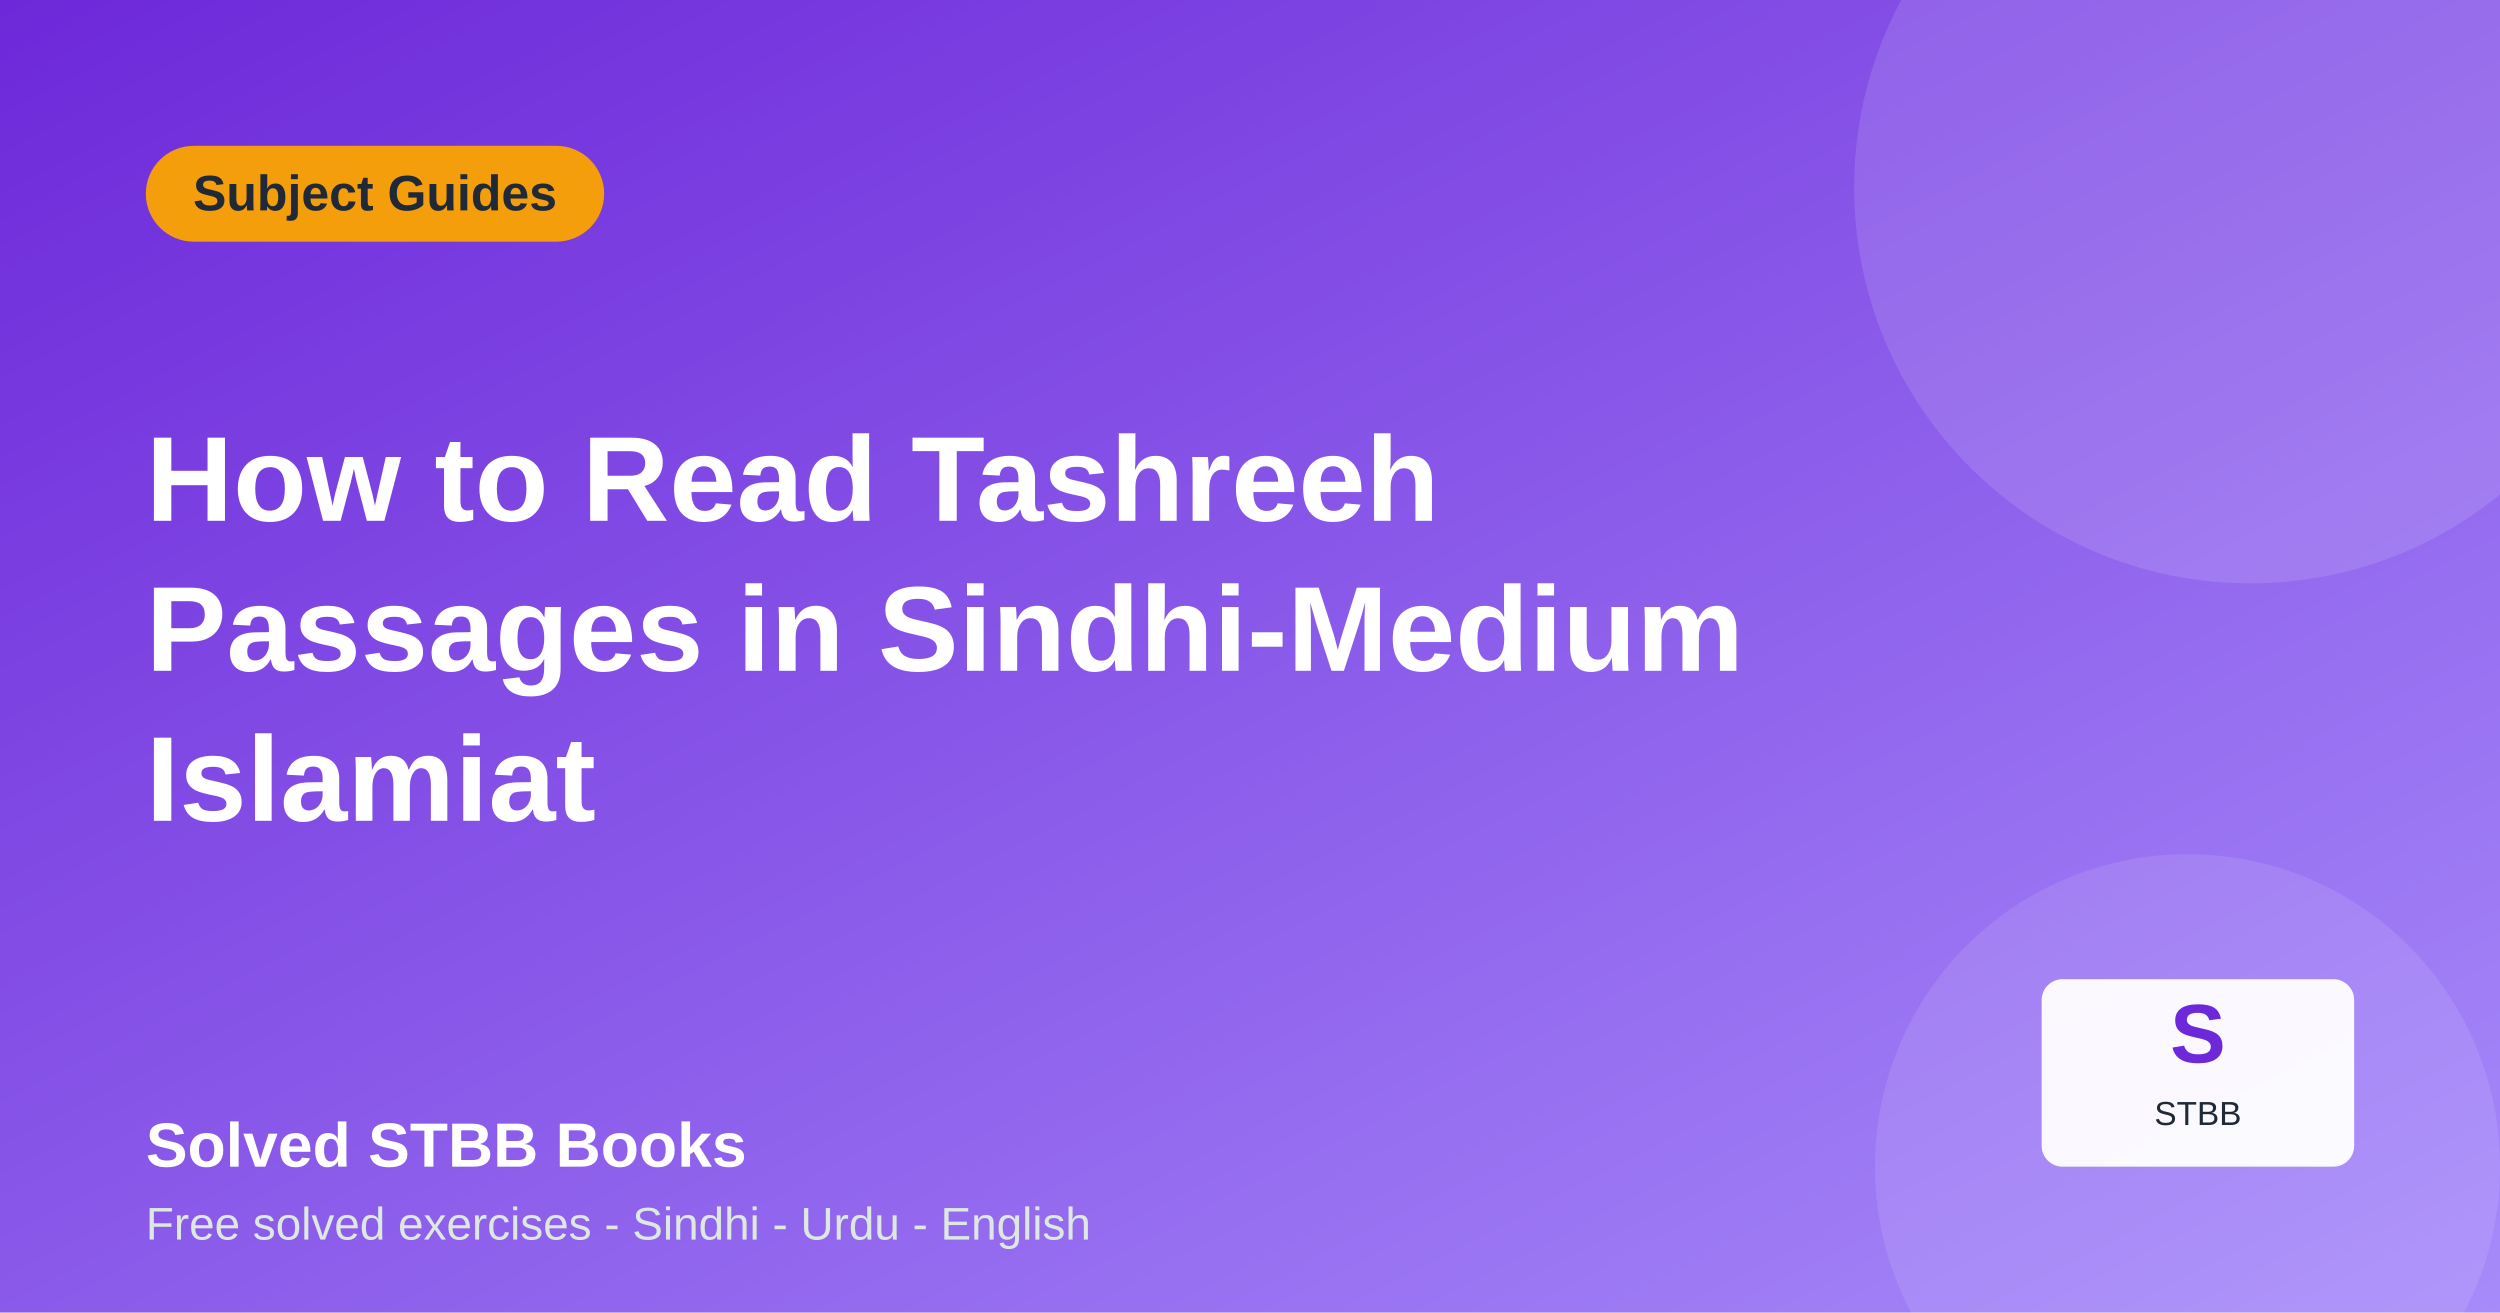
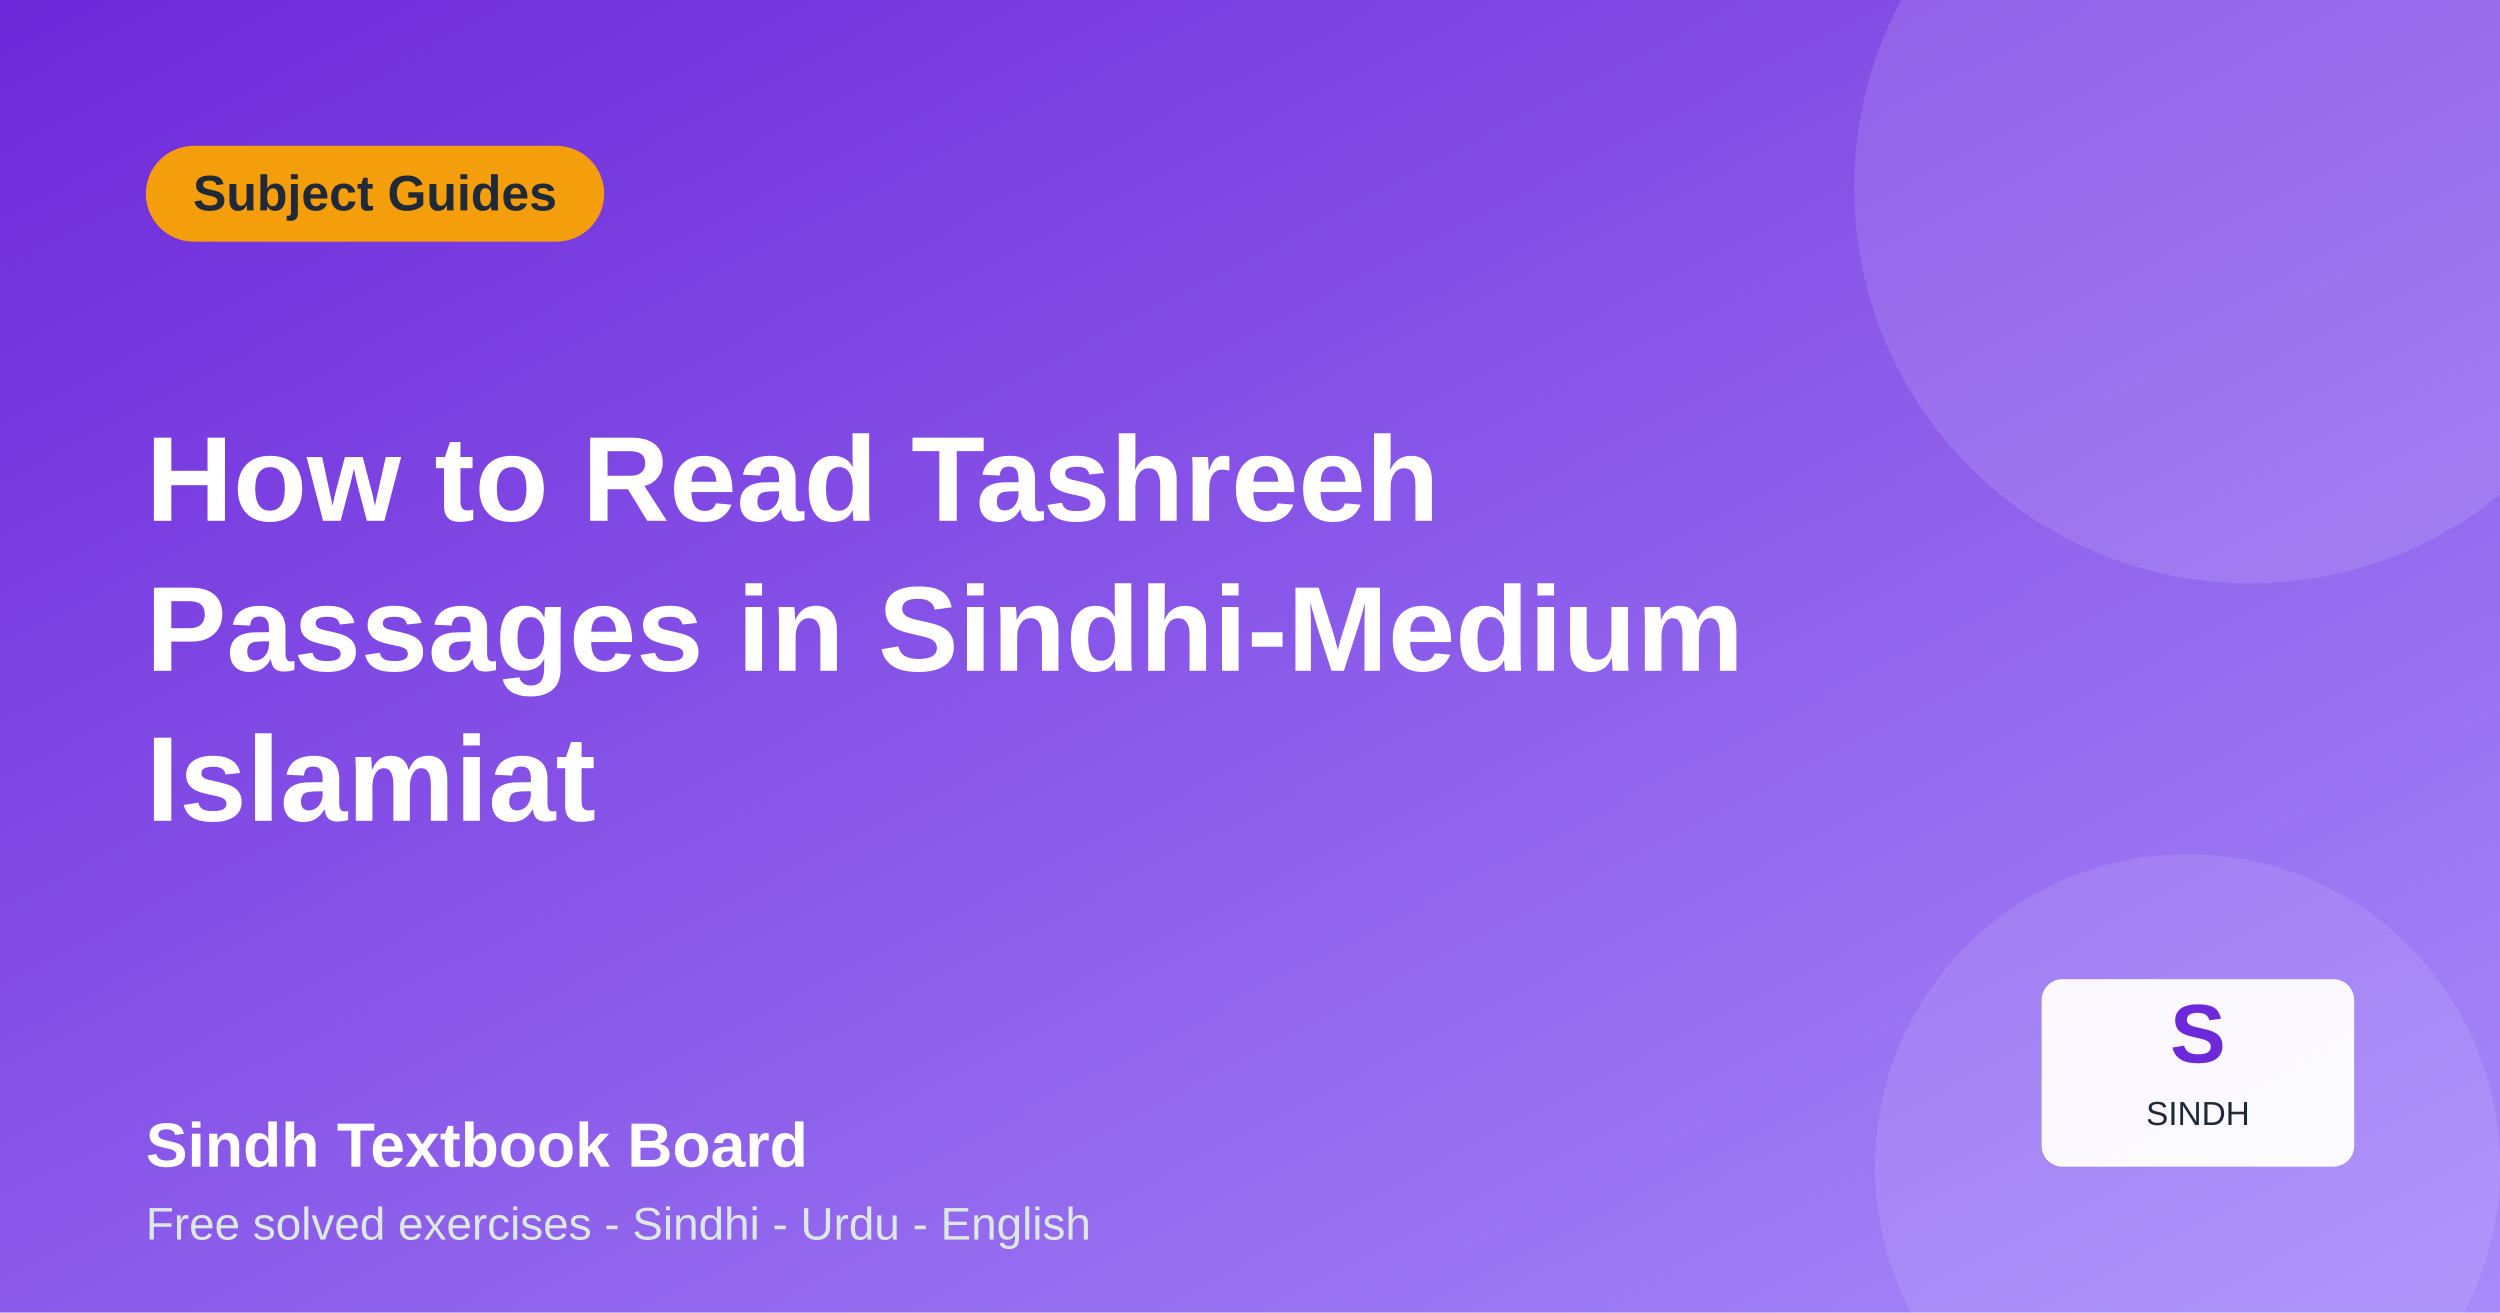
<svg xmlns="http://www.w3.org/2000/svg" width="1200" height="630" viewBox="0 0 1200 630">
  <defs>
    <linearGradient id="g" x1="0" y1="0" x2="1" y2="1">
      <stop offset="0" stop-color="#6D28D9" />
      <stop offset="1" stop-color="#A78BFA" />
    </linearGradient>
  </defs>
  <rect width="1200" height="630" fill="url(#g)" />
  <circle cx="1080" cy="90" r="190" fill="#ffffff" opacity="0.12" />
  <circle cx="1050" cy="560" r="150" fill="#ffffff" opacity="0.10" />
  <rect x="70" y="70" width="220" height="46" rx="23" fill="#F59E0B" />
  <text x="180" y="101" font-family="Arial, sans-serif" font-size="24" font-weight="bold" fill="#1F2937" text-anchor="middle">Subject Guides</text>
  <text x="70" y="250" font-family="Arial, sans-serif" font-size="58" font-weight="bold" fill="#ffffff">How to Read Tashreeh</text>
  <text x="70" y="322" font-family="Arial, sans-serif" font-size="58" font-weight="bold" fill="#ffffff">Passages in Sindhi-Medium</text>
  <text x="70" y="394" font-family="Arial, sans-serif" font-size="58" font-weight="bold" fill="#ffffff">Islamiat</text>
-   <text x="70" y="560" font-family="Arial, sans-serif" font-size="30" font-weight="bold" fill="#ffffff">Solved STBB Books</text>
+   <text x="70" y="560" font-family="Arial, sans-serif" font-size="30" font-weight="bold" fill="#ffffff">Sindh Textbook Board</text>
  <text x="70" y="595" font-family="Arial, sans-serif" font-size="22" fill="#DCE8E0">Free solved exercises - Sindhi - Urdu - English</text>
  <rect x="980" y="470" width="150" height="90" rx="10" fill="#ffffff" opacity="0.95" />
  <text x="1055" y="510" font-family="Arial, sans-serif" font-size="40" font-weight="bold" fill="#6D28D9" text-anchor="middle">S</text>
-   <text x="1055" y="540" font-family="Arial, sans-serif" font-size="16" fill="#1F2937" text-anchor="middle">STBB</text>
+   <text x="1055" y="540" font-family="Arial, sans-serif" font-size="16" fill="#1F2937" text-anchor="middle">SINDH</text>
</svg>
